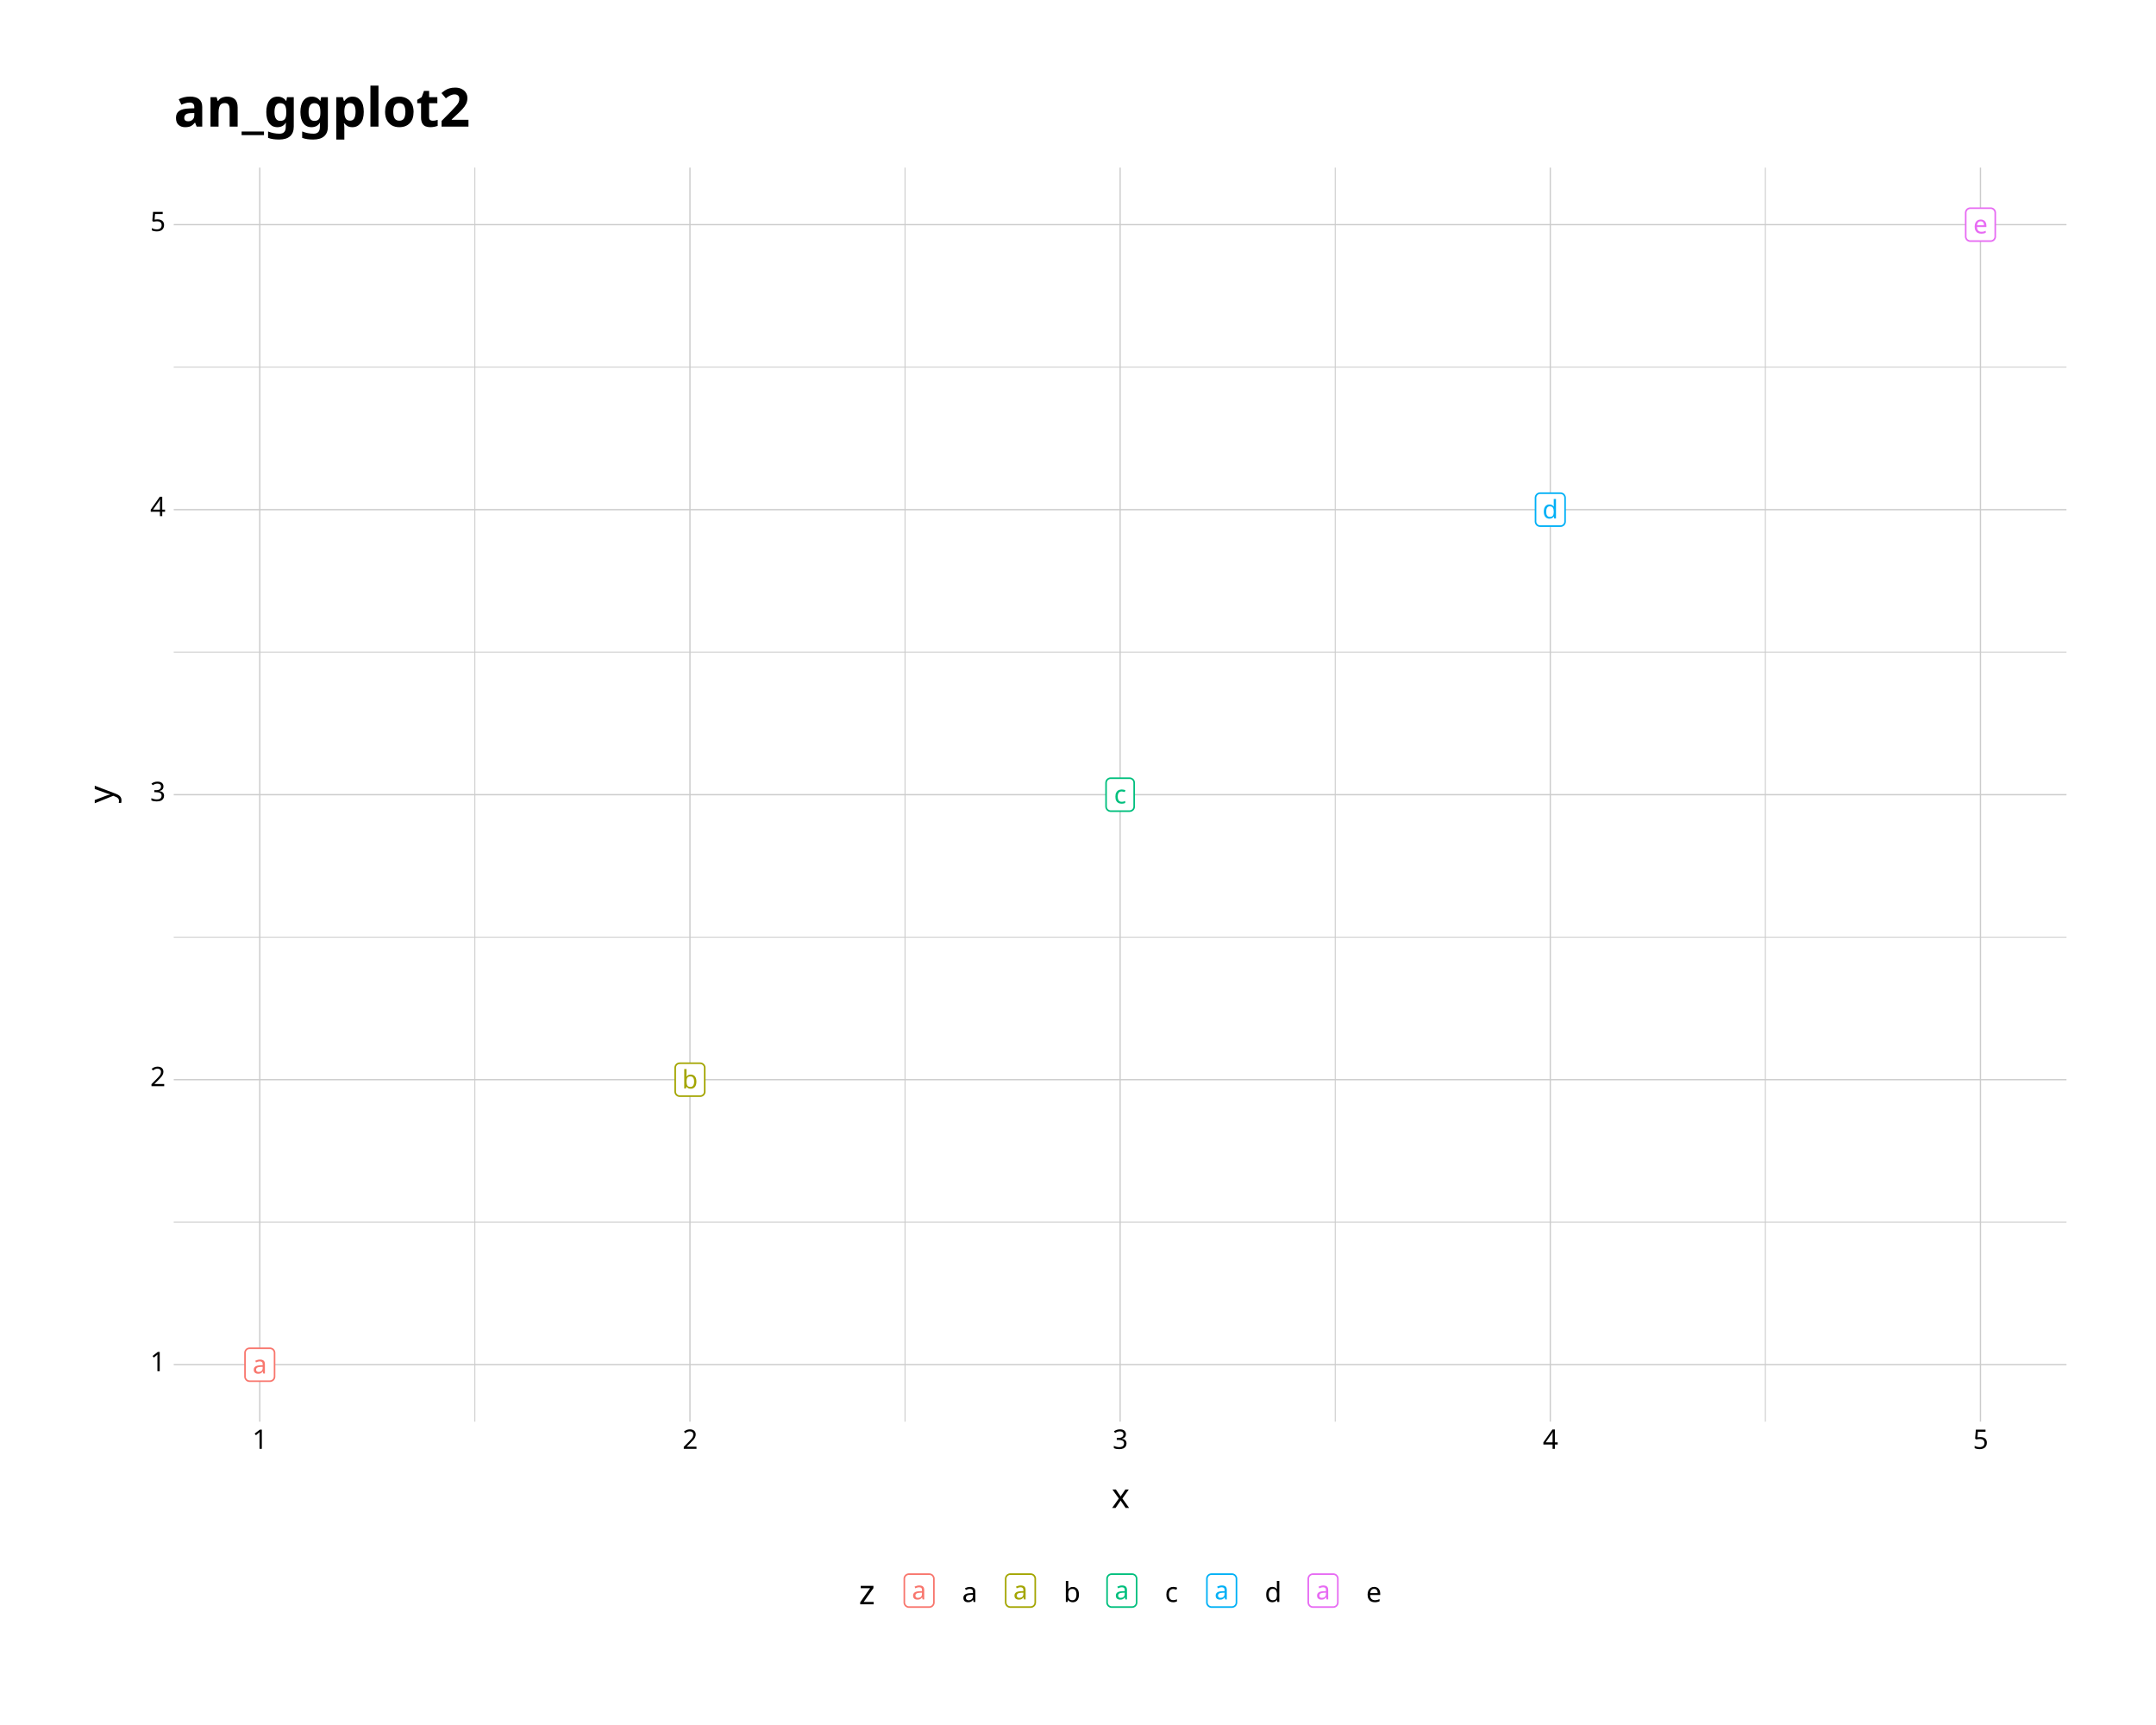
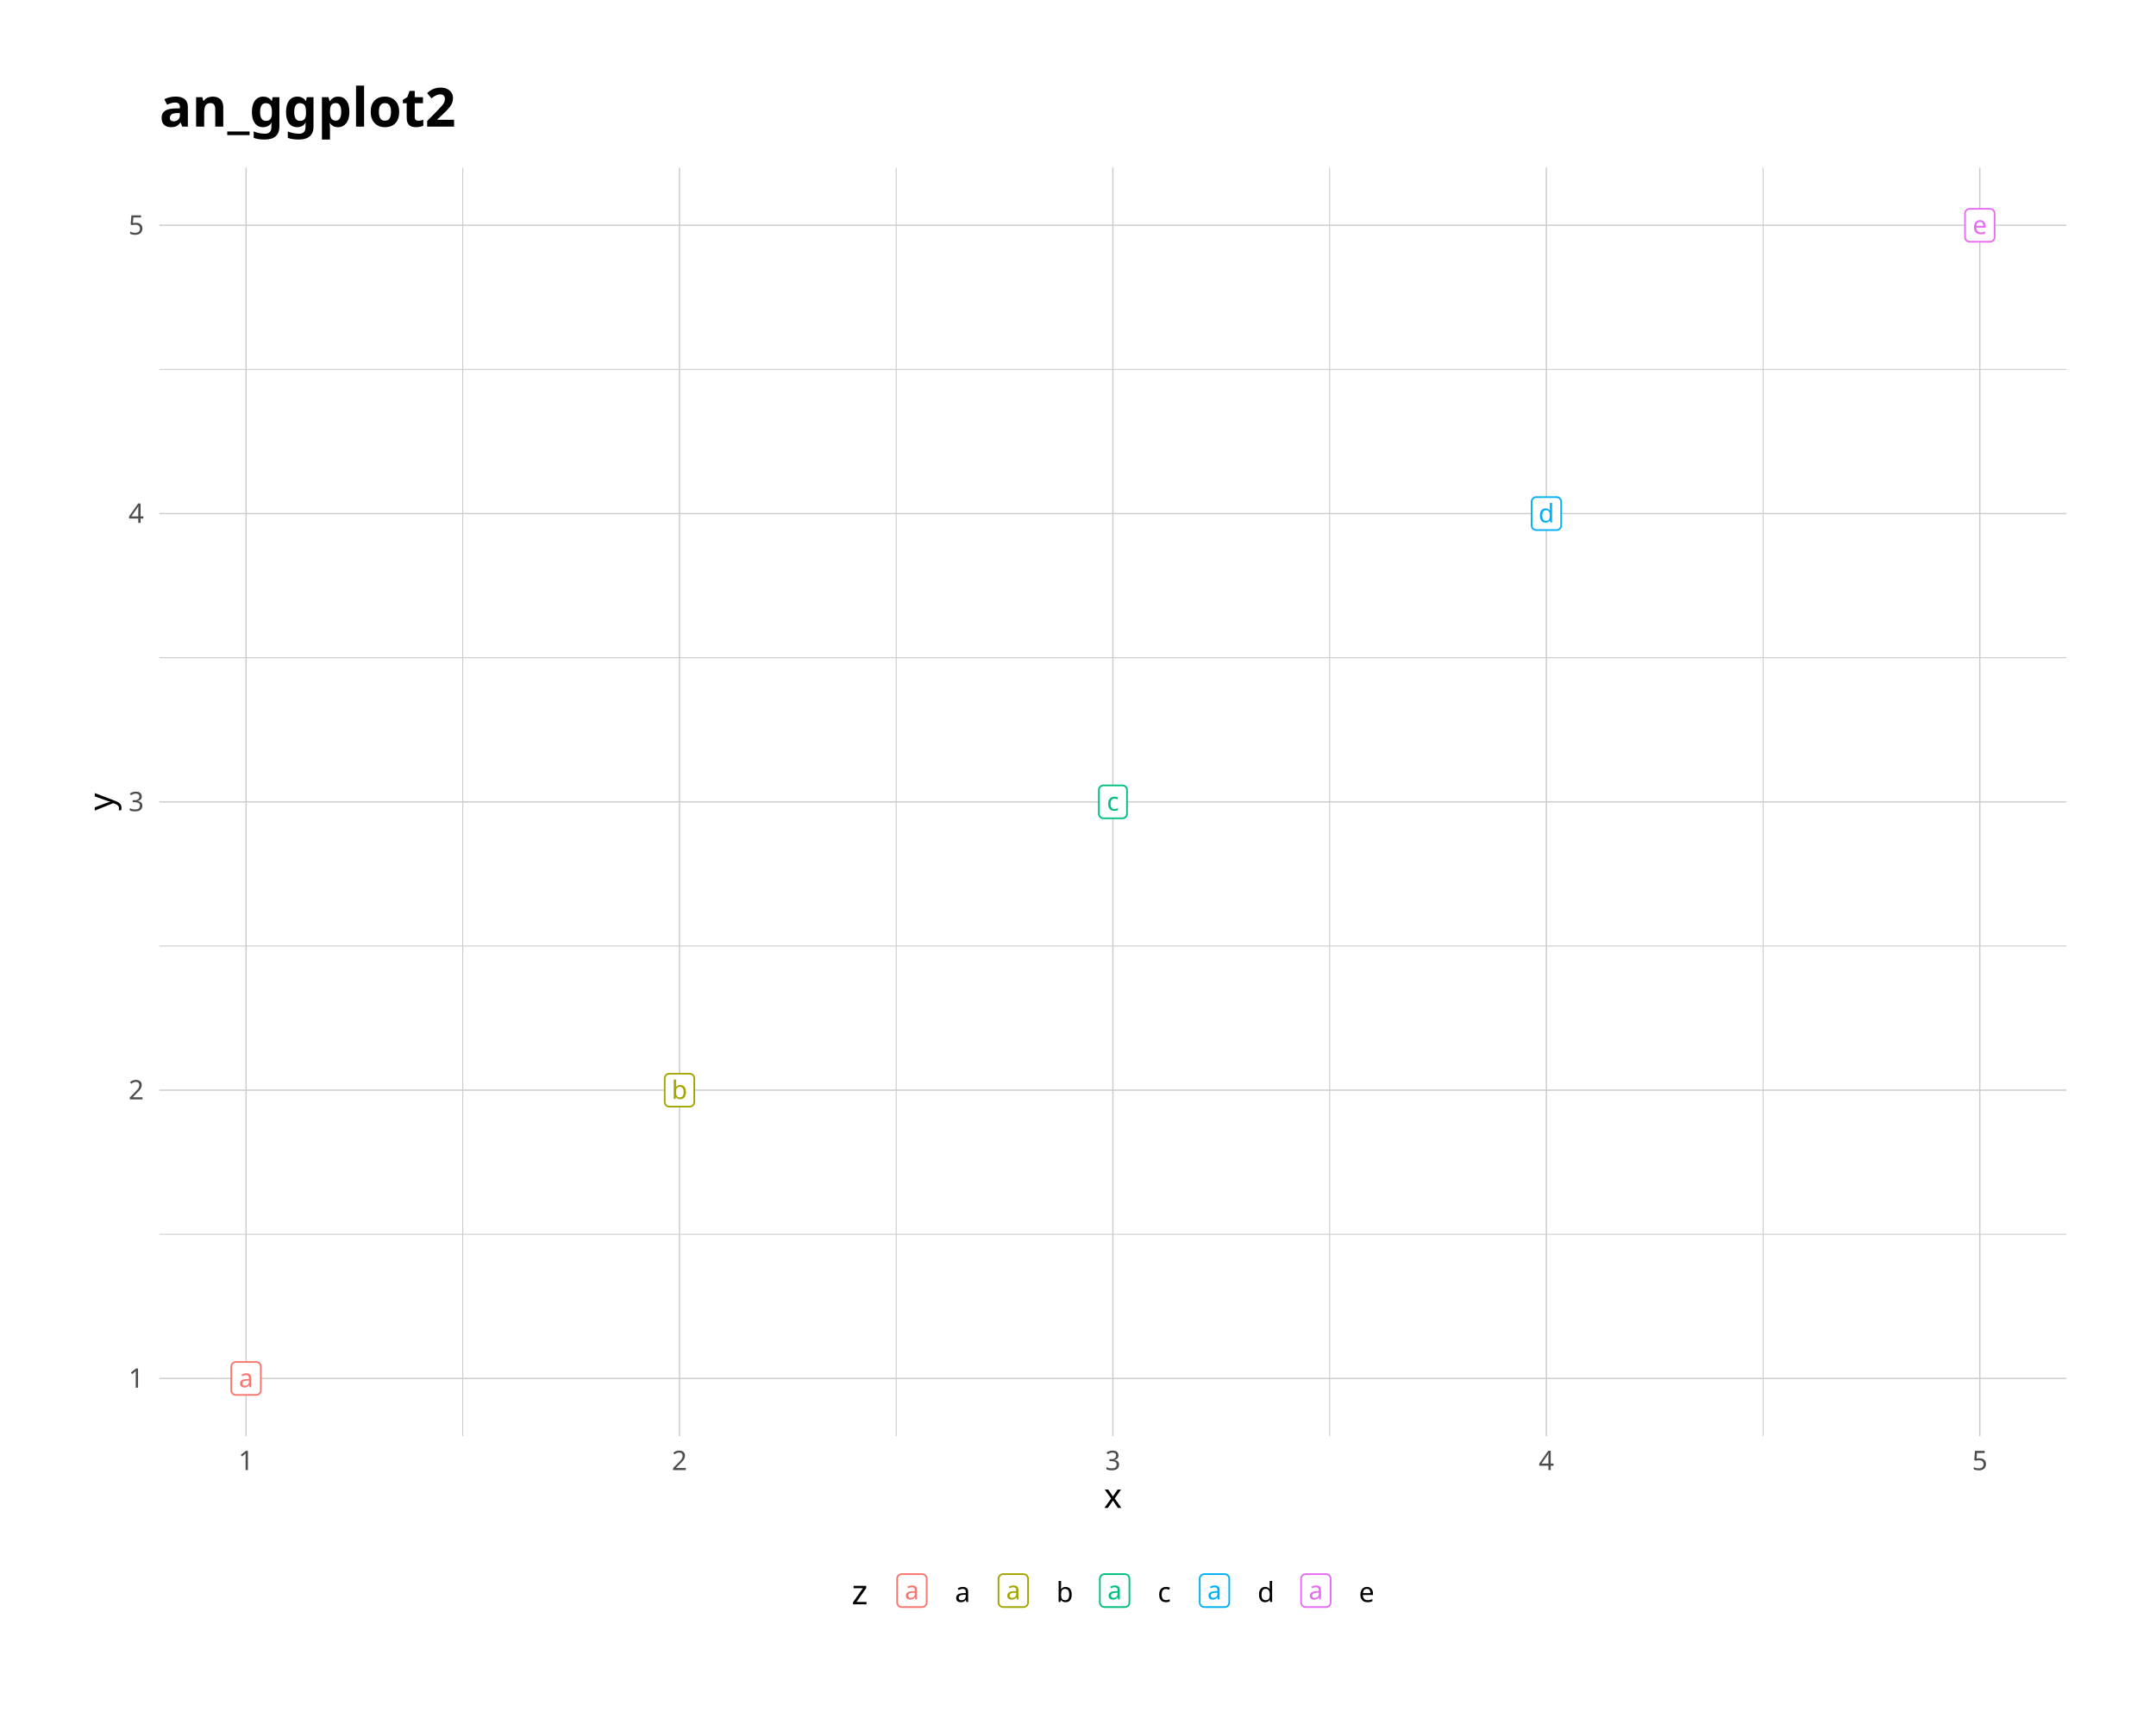
<svg xmlns="http://www.w3.org/2000/svg" class="svglite" data-engine-version="2.0" width="720.00pt" height="576.00pt" viewBox="0 0 720.00 576.00">
  <defs>
    <style type="text/css">
    .svglite line, .svglite polyline, .svglite polygon, .svglite path, .svglite rect, .svglite circle {
      fill: none;
      stroke: #000000;
      stroke-linecap: round;
      stroke-linejoin: round;
      stroke-miterlimit: 10.00;
    }
  </style>
  </defs>
  <rect width="100%" height="100%" style="stroke: none; fill: #FFFFFF;" />
  <defs>
    <clipPath id="cpMC4wMHw3MjAuMDB8MC4wMHw1NzYuMDA=">
      <rect x="0.00" y="0.00" width="720.00" height="576.00" />
    </clipPath>
  </defs>
  <g clip-path="url(#cpMC4wMHw3MjAuMDB8MC4wMHw1NzYuMDA=)">
- </g>
+     <rect x="0" y="0.00" width="720.00" height="576.00" style="stroke-width: 1.12; stroke: none; fill: #FFFFFF;" />
+   </g>
  <defs>
-     <clipPath id="cpNTguMDJ8NjkwLjExfDU1Ljk3fDQ3NC43Mw==">
-       <rect x="58.02" y="55.97" width="632.09" height="418.75" />
+     <clipPath id="cpNTMuMjJ8NjkwLjExfDU1Ljk3fDQ3OS41Mw==">
+       <rect x="53.22" y="55.97" width="636.90" height="423.56" />
    </clipPath>
  </defs>
-   <g clip-path="url(#cpNTguMDJ8NjkwLjExfDU1Ljk3fDQ3NC43Mw==)">
-     <polyline points="58.02,408.11 690.11,408.11 " style="stroke-width: 0.32; stroke: #CCCCCC; stroke-linecap: butt;" />
-     <polyline points="58.02,312.94 690.11,312.94 " style="stroke-width: 0.32; stroke: #CCCCCC; stroke-linecap: butt;" />
-     <polyline points="58.02,217.77 690.11,217.77 " style="stroke-width: 0.32; stroke: #CCCCCC; stroke-linecap: butt;" />
-     <polyline points="58.02,122.59 690.11,122.59 " style="stroke-width: 0.32; stroke: #CCCCCC; stroke-linecap: butt;" />
-     <polyline points="158.58,474.73 158.58,55.97 " style="stroke-width: 0.32; stroke: #CCCCCC; stroke-linecap: butt;" />
-     <polyline points="302.24,474.73 302.24,55.97 " style="stroke-width: 0.32; stroke: #CCCCCC; stroke-linecap: butt;" />
-     <polyline points="445.90,474.73 445.90,55.97 " style="stroke-width: 0.32; stroke: #CCCCCC; stroke-linecap: butt;" />
-     <polyline points="589.55,474.73 589.55,55.97 " style="stroke-width: 0.32; stroke: #CCCCCC; stroke-linecap: butt;" />
-     <polyline points="58.02,455.69 690.11,455.69 " style="stroke-width: 0.43; stroke: #CCCCCC; stroke-linecap: butt;" />
-     <polyline points="58.02,360.52 690.11,360.52 " style="stroke-width: 0.43; stroke: #CCCCCC; stroke-linecap: butt;" />
-     <polyline points="58.02,265.35 690.11,265.35 " style="stroke-width: 0.43; stroke: #CCCCCC; stroke-linecap: butt;" />
-     <polyline points="58.02,170.18 690.11,170.18 " style="stroke-width: 0.43; stroke: #CCCCCC; stroke-linecap: butt;" />
-     <polyline points="58.02,75.01 690.11,75.01 " style="stroke-width: 0.43; stroke: #CCCCCC; stroke-linecap: butt;" />
-     <polyline points="86.75,474.73 86.75,55.97 " style="stroke-width: 0.43; stroke: #CCCCCC; stroke-linecap: butt;" />
-     <polyline points="230.41,474.73 230.41,55.97 " style="stroke-width: 0.43; stroke: #CCCCCC; stroke-linecap: butt;" />
-     <polyline points="374.07,474.73 374.07,55.97 " style="stroke-width: 0.43; stroke: #CCCCCC; stroke-linecap: butt;" />
-     <polyline points="517.72,474.73 517.72,55.97 " style="stroke-width: 0.43; stroke: #CCCCCC; stroke-linecap: butt;" />
-     <polyline points="661.38,474.73 661.38,55.97 " style="stroke-width: 0.43; stroke: #CCCCCC; stroke-linecap: butt;" />
-     <polygon points="83.36,461.19 90.15,461.19 90.09,461.19 90.34,461.18 90.58,461.13 90.81,461.04 91.02,460.92 91.22,460.76 91.38,460.58 91.51,460.37 91.61,460.14 91.67,459.90 91.69,459.65 91.69,459.65 91.69,451.73 91.69,451.73 91.67,451.49 91.61,451.24 91.51,451.02 91.38,450.81 91.22,450.62 91.02,450.47 90.81,450.34 90.58,450.26 90.34,450.21 90.15,450.20 83.36,450.20 83.54,450.21 83.29,450.20 83.05,450.23 82.81,450.29 82.59,450.40 82.38,450.54 82.21,450.71 82.06,450.91 81.94,451.13 81.86,451.36 81.82,451.61 81.82,451.73 81.82,459.65 81.82,459.53 81.82,459.78 81.86,460.02 81.94,460.26 82.06,460.48 82.21,460.67 82.38,460.84 82.59,460.99 82.81,461.09 83.05,461.16 83.29,461.19 " style="stroke-width: 0.53; stroke: #F8766D; fill: #FFFFFF;" />
-     <text x="86.75" y="458.63" text-anchor="middle" style="font-size: 8.54px; fill: #F8766D; font-family: sans;" textLength="4.75px" lengthAdjust="spacingAndGlyphs">a</text>
-     <polygon points="227.01,366.02 233.81,366.02 233.75,366.02 233.99,366.01 234.24,365.96 234.47,365.87 234.68,365.75 234.87,365.59 235.04,365.41 235.17,365.20 235.27,364.97 235.33,364.73 235.34,364.48 235.34,364.48 235.34,356.56 235.34,356.56 235.33,356.31 235.27,356.07 235.17,355.85 235.04,355.64 234.87,355.45 234.68,355.30 234.47,355.17 234.24,355.08 233.99,355.04 233.81,355.02 227.01,355.02 227.20,355.04 226.95,355.03 226.70,355.06 226.47,355.12 226.24,355.23 226.04,355.37 225.86,355.54 225.71,355.74 225.60,355.96 225.52,356.19 225.48,356.44 225.48,356.56 225.48,364.48 225.48,364.36 225.48,364.61 225.52,364.85 225.60,365.09 225.71,365.30 225.86,365.50 226.04,365.67 226.24,365.81 226.47,365.92 226.70,365.99 226.95,366.02 " style="stroke-width: 0.53; stroke: #A3A500; fill: #FFFFFF;" />
-     <text x="230.41" y="363.46" text-anchor="middle" style="font-size: 8.54px; fill: #A3A500; font-family: sans;" textLength="4.75px" lengthAdjust="spacingAndGlyphs">b</text>
-     <polygon points="370.91,270.85 377.23,270.85 377.17,270.85 377.41,270.84 377.65,270.79 377.89,270.70 378.10,270.58 378.29,270.42 378.46,270.24 378.59,270.03 378.68,269.80 378.74,269.56 378.76,269.31 378.76,269.31 378.76,261.39 378.76,261.39 378.74,261.14 378.68,260.90 378.59,260.68 378.46,260.47 378.29,260.28 378.10,260.13 377.89,260.00 377.65,259.91 377.41,259.86 377.23,259.85 370.91,259.85 371.09,259.86 370.85,259.85 370.60,259.88 370.36,259.95 370.14,260.06 369.94,260.20 369.76,260.37 369.61,260.57 369.49,260.79 369.42,261.02 369.38,261.27 369.37,261.39 369.37,269.31 369.38,269.19 369.38,269.44 369.42,269.68 369.49,269.91 369.61,270.13 369.76,270.33 369.94,270.50 370.14,270.64 370.36,270.75 370.60,270.82 370.85,270.85 " style="stroke-width: 0.53; stroke: #00BF7D; fill: #FFFFFF;" />
-     <text x="374.07" y="268.29" text-anchor="middle" style="font-size: 8.54px; fill: #00BF7D; font-family: sans;" textLength="4.27px" lengthAdjust="spacingAndGlyphs">c</text>
-     <polygon points="514.33,175.68 521.12,175.68 521.06,175.68 521.31,175.67 521.55,175.62 521.78,175.53 521.99,175.41 522.19,175.25 522.35,175.06 522.48,174.86 522.58,174.63 522.64,174.39 522.66,174.14 522.66,174.14 522.66,166.22 522.66,166.22 522.64,165.97 522.58,165.73 522.48,165.50 522.35,165.30 522.19,165.11 521.99,164.95 521.78,164.83 521.55,164.74 521.31,164.69 521.12,164.68 514.33,164.68 514.51,164.69 514.26,164.68 514.02,164.71 513.78,164.78 513.56,164.89 513.35,165.03 513.18,165.20 513.03,165.40 512.91,165.62 512.83,165.85 512.79,166.10 512.79,166.22 512.79,174.14 512.79,174.02 512.79,174.27 512.83,174.51 512.91,174.74 513.03,174.96 513.18,175.16 513.35,175.33 513.56,175.47 513.78,175.58 514.02,175.65 514.26,175.68 " style="stroke-width: 0.53; stroke: #00B0F6; fill: #FFFFFF;" />
-     <text x="517.72" y="173.12" text-anchor="middle" style="font-size: 8.54px; fill: #00B0F6; font-family: sans;" textLength="4.75px" lengthAdjust="spacingAndGlyphs">d</text>
-     <polygon points="657.98,80.51 664.78,80.51 664.72,80.51 664.96,80.50 665.21,80.45 665.44,80.36 665.65,80.24 665.84,80.08 666.01,79.89 666.14,79.68 666.24,79.46 666.30,79.22 666.32,78.97 666.32,78.97 666.32,71.05 666.32,71.05 666.30,70.80 666.24,70.56 666.14,70.33 666.01,70.12 665.84,69.94 665.65,69.78 665.44,69.66 665.21,69.57 664.96,69.52 664.78,69.51 657.98,69.51 658.17,69.52 657.92,69.51 657.68,69.54 657.44,69.61 657.21,69.72 657.01,69.86 656.83,70.03 656.68,70.23 656.57,70.45 656.49,70.68 656.45,70.92 656.45,71.05 656.45,78.97 656.45,78.85 656.45,79.09 656.49,79.34 656.57,79.57 656.68,79.79 656.83,79.99 657.01,80.16 657.21,80.30 657.44,80.41 657.68,80.48 657.92,80.51 " style="stroke-width: 0.53; stroke: #E76BF3; fill: #FFFFFF;" />
-     <text x="661.38" y="77.95" text-anchor="middle" style="font-size: 8.54px; fill: #E76BF3; font-family: sans;" textLength="4.75px" lengthAdjust="spacingAndGlyphs">e</text>
+   <g clip-path="url(#cpNTMuMjJ8NjkwLjExfDU1Ljk3fDQ3OS41Mw==)">
+     <polyline points="53.22,412.15 690.11,412.15 " style="stroke-width: 0.32; stroke: #CCCCCC; stroke-linecap: butt;" />
+     <polyline points="53.22,315.89 690.11,315.89 " style="stroke-width: 0.32; stroke: #CCCCCC; stroke-linecap: butt;" />
+     <polyline points="53.22,219.62 690.11,219.62 " style="stroke-width: 0.32; stroke: #CCCCCC; stroke-linecap: butt;" />
+     <polyline points="53.22,123.36 690.11,123.36 " style="stroke-width: 0.32; stroke: #CCCCCC; stroke-linecap: butt;" />
+     <polyline points="154.54,479.53 154.54,55.97 " style="stroke-width: 0.32; stroke: #CCCCCC; stroke-linecap: butt;" />
+     <polyline points="299.29,479.53 299.29,55.97 " style="stroke-width: 0.32; stroke: #CCCCCC; stroke-linecap: butt;" />
+     <polyline points="444.04,479.53 444.04,55.97 " style="stroke-width: 0.32; stroke: #CCCCCC; stroke-linecap: butt;" />
+     <polyline points="588.79,479.53 588.79,55.97 " style="stroke-width: 0.32; stroke: #CCCCCC; stroke-linecap: butt;" />
+     <polyline points="53.22,460.28 690.11,460.28 " style="stroke-width: 0.43; stroke: #CCCCCC; stroke-linecap: butt;" />
+     <polyline points="53.22,364.02 690.11,364.02 " style="stroke-width: 0.43; stroke: #CCCCCC; stroke-linecap: butt;" />
+     <polyline points="53.22,267.75 690.11,267.75 " style="stroke-width: 0.43; stroke: #CCCCCC; stroke-linecap: butt;" />
+     <polyline points="53.22,171.49 690.11,171.49 " style="stroke-width: 0.43; stroke: #CCCCCC; stroke-linecap: butt;" />
+     <polyline points="53.22,75.23 690.11,75.23 " style="stroke-width: 0.43; stroke: #CCCCCC; stroke-linecap: butt;" />
+     <polyline points="82.17,479.53 82.17,55.97 " style="stroke-width: 0.43; stroke: #CCCCCC; stroke-linecap: butt;" />
+     <polyline points="226.91,479.53 226.91,55.97 " style="stroke-width: 0.43; stroke: #CCCCCC; stroke-linecap: butt;" />
+     <polyline points="371.66,479.53 371.66,55.97 " style="stroke-width: 0.43; stroke: #CCCCCC; stroke-linecap: butt;" />
+     <polyline points="516.41,479.53 516.41,55.97 " style="stroke-width: 0.43; stroke: #CCCCCC; stroke-linecap: butt;" />
+     <polyline points="661.16,479.53 661.16,55.97 " style="stroke-width: 0.43; stroke: #CCCCCC; stroke-linecap: butt;" />
+     <polygon points="78.77,465.78 85.56,465.78 85.50,465.78 85.75,465.77 85.99,465.72 86.22,465.63 86.44,465.51 86.63,465.35 86.79,465.17 86.92,464.96 87.02,464.73 87.08,464.49 87.10,464.24 87.10,464.24 87.10,456.32 87.10,456.32 87.08,456.07 87.02,455.83 86.92,455.61 86.79,455.40 86.63,455.21 86.44,455.06 86.22,454.93 85.99,454.84 85.75,454.79 85.56,454.78 78.77,454.78 78.95,454.79 78.71,454.78 78.46,454.81 78.22,454.88 78.00,454.99 77.80,455.13 77.62,455.30 77.47,455.50 77.35,455.72 77.28,455.95 77.24,456.20 77.23,456.32 77.23,464.24 77.24,464.12 77.24,464.37 77.28,464.61 77.35,464.85 77.47,465.06 77.62,465.26 77.80,465.43 78.00,465.57 78.22,465.68 78.46,465.75 78.71,465.78 " style="stroke-width: 0.56; stroke: #F8766D; fill: #FFFFFF;" />
+     <text x="82.17" y="463.22" text-anchor="middle" style="font-size: 8.54px; fill: #F8766D; font-family: sans;" textLength="4.75px" lengthAdjust="spacingAndGlyphs">a</text>
+     <polygon points="223.52,369.52 230.31,369.52 230.25,369.51 230.50,369.50 230.74,369.46 230.97,369.37 231.19,369.24 231.38,369.09 231.54,368.90 231.67,368.69 231.77,368.47 231.83,368.23 231.85,367.98 231.85,367.98 231.85,360.06 231.85,360.06 231.83,359.81 231.77,359.57 231.67,359.34 231.54,359.13 231.38,358.95 231.19,358.79 230.97,358.67 230.74,358.58 230.50,358.53 230.31,358.52 223.52,358.52 223.70,358.53 223.45,358.52 223.21,358.55 222.97,358.62 222.75,358.73 222.54,358.87 222.37,359.04 222.22,359.24 222.10,359.45 222.02,359.69 221.98,359.93 221.98,360.06 221.98,367.98 221.98,367.86 221.98,368.10 222.02,368.35 222.10,368.58 222.22,368.80 222.37,369.00 222.54,369.17 222.75,369.31 222.97,369.42 223.21,369.48 223.45,369.51 " style="stroke-width: 0.56; stroke: #A3A500; fill: #FFFFFF;" />
+     <text x="226.91" y="366.96" text-anchor="middle" style="font-size: 8.54px; fill: #A3A500; font-family: sans;" textLength="4.75px" lengthAdjust="spacingAndGlyphs">b</text>
+     <polygon points="368.50,273.25 374.82,273.25 374.76,273.25 375.01,273.24 375.25,273.19 375.48,273.10 375.70,272.98 375.89,272.82 376.05,272.64 376.18,272.43 376.28,272.20 376.34,271.96 376.36,271.72 376.36,271.72 376.36,263.79 376.36,263.79 376.34,263.55 376.28,263.31 376.18,263.08 376.05,262.87 375.89,262.69 375.70,262.53 375.48,262.40 375.25,262.32 375.01,262.27 374.82,262.26 368.50,262.26 368.69,262.27 368.44,262.26 368.20,262.29 367.96,262.36 367.74,262.46 367.53,262.60 367.35,262.77 367.21,262.97 367.09,263.19 367.01,263.43 366.97,263.67 366.97,263.79 366.97,271.72 366.97,271.59 366.97,271.84 367.01,272.08 367.09,272.32 367.21,272.54 367.35,272.73 367.53,272.91 367.74,273.05 367.96,273.15 368.20,273.22 368.44,273.25 " style="stroke-width: 0.56; stroke: #00BF7D; fill: #FFFFFF;" />
+     <text x="371.66" y="270.69" text-anchor="middle" style="font-size: 8.54px; fill: #00BF7D; font-family: sans;" textLength="4.27px" lengthAdjust="spacingAndGlyphs">c</text>
+     <polygon points="513.01,176.99 519.81,176.99 519.75,176.99 520.00,176.98 520.24,176.93 520.47,176.84 520.68,176.72 520.88,176.56 521.04,176.38 521.17,176.17 521.27,175.94 521.33,175.70 521.35,175.45 521.35,175.45 521.35,167.53 521.35,167.53 521.33,167.28 521.27,167.04 521.17,166.82 521.04,166.61 520.88,166.42 520.68,166.27 520.47,166.14 520.24,166.05 520.00,166.00 519.81,165.99 513.01,165.99 513.20,166.00 512.95,165.99 512.71,166.02 512.47,166.09 512.25,166.20 512.04,166.34 511.86,166.51 511.72,166.71 511.60,166.93 511.52,167.16 511.48,167.41 511.48,167.53 511.48,175.45 511.48,175.33 511.48,175.58 511.52,175.82 511.60,176.05 511.72,176.27 511.86,176.47 512.04,176.64 512.25,176.78 512.47,176.89 512.71,176.96 512.95,176.99 " style="stroke-width: 0.56; stroke: #00B0F6; fill: #FFFFFF;" />
+     <text x="516.41" y="174.43" text-anchor="middle" style="font-size: 8.54px; fill: #00B0F6; font-family: sans;" textLength="4.75px" lengthAdjust="spacingAndGlyphs">d</text>
+     <polygon points="657.76,80.73 664.56,80.73 664.50,80.72 664.75,80.71 664.99,80.66 665.22,80.58 665.43,80.45 665.62,80.30 665.79,80.11 665.92,79.90 666.02,79.68 666.08,79.44 666.10,79.19 666.10,79.19 666.10,71.27 666.10,71.27 666.08,71.02 666.02,70.78 665.92,70.55 665.79,70.34 665.62,70.16 665.43,70.00 665.22,69.88 664.99,69.79 664.75,69.74 664.56,69.73 657.76,69.73 657.95,69.74 657.70,69.73 657.46,69.76 657.22,69.83 657.00,69.94 656.79,70.08 656.61,70.25 656.47,70.44 656.35,70.66 656.27,70.90 656.23,71.14 656.23,71.27 656.23,79.19 656.23,79.07 656.23,79.31 656.27,79.56 656.35,79.79 656.47,80.01 656.61,80.21 656.79,80.38 657.00,80.52 657.22,80.63 657.46,80.69 657.70,80.72 " style="stroke-width: 0.56; stroke: #E76BF3; fill: #FFFFFF;" />
+     <text x="661.16" y="78.16" text-anchor="middle" style="font-size: 8.54px; fill: #E76BF3; font-family: sans;" textLength="4.75px" lengthAdjust="spacingAndGlyphs">e</text>
  </g>
  <g clip-path="url(#cpMC4wMHw3MjAuMDB8MC4wMHw1NzYuMDA=)">
-     <text x="50.15" y="457.86" style="font-size: 9.00px; font-family: sans;" textLength="5.01px" lengthAdjust="spacingAndGlyphs">1</text>
-     <text x="50.15" y="362.68" style="font-size: 9.00px; font-family: sans;" textLength="5.01px" lengthAdjust="spacingAndGlyphs">2</text>
-     <text x="50.15" y="267.51" style="font-size: 9.00px; font-family: sans;" textLength="5.01px" lengthAdjust="spacingAndGlyphs">3</text>
-     <text x="50.15" y="172.34" style="font-size: 9.00px; font-family: sans;" textLength="5.01px" lengthAdjust="spacingAndGlyphs">4</text>
-     <text x="50.15" y="77.17" style="font-size: 9.00px; font-family: sans;" textLength="5.01px" lengthAdjust="spacingAndGlyphs">5</text>
-     <text x="84.25" y="483.79" style="font-size: 9.00px; font-family: sans;" textLength="5.01px" lengthAdjust="spacingAndGlyphs">1</text>
-     <text x="227.91" y="483.79" style="font-size: 9.00px; font-family: sans;" textLength="5.01px" lengthAdjust="spacingAndGlyphs">2</text>
-     <text x="371.56" y="483.79" style="font-size: 9.00px; font-family: sans;" textLength="5.01px" lengthAdjust="spacingAndGlyphs">3</text>
-     <text x="515.22" y="483.79" style="font-size: 9.00px; font-family: sans;" textLength="5.01px" lengthAdjust="spacingAndGlyphs">4</text>
-     <text x="658.88" y="483.79" style="font-size: 9.00px; font-family: sans;" textLength="5.01px" lengthAdjust="spacingAndGlyphs">5</text>
-     <text x="371.19" y="503.53" style="font-size: 11.50px; font-family: sans;" textLength="5.75px" lengthAdjust="spacingAndGlyphs">x</text>
-     <text transform="translate(37.80,268.23) rotate(-90)" style="font-size: 11.50px; font-family: sans;" textLength="5.75px" lengthAdjust="spacingAndGlyphs">y</text>
-     <text x="286.81" y="535.70" style="font-size: 11.50px; font-family: sans;" textLength="5.75px" lengthAdjust="spacingAndGlyphs">z</text>
-     <polygon points="303.54,536.62 310.33,536.62 310.27,536.62 310.52,536.61 310.76,536.56 310.99,536.47 311.21,536.35 311.40,536.19 311.56,536.01 311.69,535.80 311.79,535.57 311.85,535.33 311.87,535.08 311.87,535.08 311.87,527.16 311.87,527.16 311.85,526.91 311.79,526.67 311.69,526.45 311.56,526.24 311.40,526.05 311.21,525.89 310.99,525.77 310.76,525.68 310.52,525.63 310.33,525.62 303.54,525.62 303.72,525.63 303.47,525.62 303.23,525.65 302.99,525.72 302.77,525.83 302.56,525.97 302.39,526.14 302.24,526.34 302.12,526.56 302.04,526.79 302.00,527.04 302.00,527.16 302.00,535.08 302.00,534.96 302.00,535.21 302.04,535.45 302.12,535.68 302.24,535.90 302.39,536.10 302.56,536.27 302.77,536.41 302.99,536.52 303.23,536.59 303.47,536.62 " style="stroke-width: 0.53; stroke: #F8766D; fill: #FFFFFF;" />
-     <text x="306.93" y="534.06" text-anchor="middle" style="font-size: 8.54px; fill: #F8766D; font-family: sans;" textLength="4.75px" lengthAdjust="spacingAndGlyphs">a</text>
-     <polygon points="337.39,536.62 344.19,536.62 344.12,536.62 344.37,536.61 344.61,536.56 344.85,536.47 345.06,536.35 345.25,536.19 345.41,536.01 345.55,535.80 345.64,535.57 345.70,535.33 345.72,535.08 345.72,535.08 345.72,527.16 345.72,527.16 345.70,526.91 345.64,526.67 345.55,526.45 345.41,526.24 345.25,526.05 345.06,525.89 344.85,525.77 344.61,525.68 344.37,525.63 344.19,525.62 337.39,525.62 337.58,525.63 337.33,525.62 337.08,525.65 336.85,525.72 336.62,525.83 336.42,525.97 336.24,526.14 336.09,526.34 335.98,526.56 335.90,526.79 335.86,527.04 335.85,527.16 335.85,535.08 335.86,534.96 335.86,535.21 335.90,535.45 335.98,535.68 336.09,535.90 336.24,536.10 336.42,536.27 336.62,536.41 336.85,536.52 337.08,536.59 337.33,536.62 " style="stroke-width: 0.53; stroke: #A3A500; fill: #FFFFFF;" />
-     <text x="340.79" y="534.06" text-anchor="middle" style="font-size: 8.54px; fill: #A3A500; font-family: sans;" textLength="4.75px" lengthAdjust="spacingAndGlyphs">a</text>
-     <polygon points="371.24,536.62 378.04,536.62 377.98,536.62 378.23,536.61 378.47,536.56 378.70,536.47 378.91,536.35 379.11,536.19 379.27,536.01 379.40,535.80 379.50,535.57 379.56,535.33 379.58,535.08 379.58,535.08 379.58,527.16 379.58,527.16 379.56,526.91 379.50,526.67 379.40,526.45 379.27,526.24 379.11,526.05 378.91,525.89 378.70,525.77 378.47,525.68 378.23,525.63 378.04,525.62 371.24,525.62 371.43,525.63 371.18,525.62 370.94,525.65 370.70,525.72 370.48,525.83 370.27,525.97 370.09,526.14 369.95,526.34 369.83,526.56 369.75,526.79 369.71,527.04 369.71,527.16 369.71,535.08 369.71,534.96 369.71,535.21 369.75,535.45 369.83,535.68 369.95,535.90 370.09,536.10 370.27,536.27 370.48,536.41 370.70,536.52 370.94,536.59 371.18,536.62 " style="stroke-width: 0.53; stroke: #00BF7D; fill: #FFFFFF;" />
-     <text x="374.64" y="534.06" text-anchor="middle" style="font-size: 8.54px; fill: #00BF7D; font-family: sans;" textLength="4.75px" lengthAdjust="spacingAndGlyphs">a</text>
-     <polygon points="404.59,536.62 411.38,536.62 411.32,536.62 411.57,536.61 411.81,536.56 412.04,536.47 412.25,536.35 412.45,536.19 412.61,536.01 412.74,535.80 412.84,535.57 412.90,535.33 412.92,535.08 412.92,535.08 412.92,527.16 412.92,527.16 412.90,526.91 412.84,526.67 412.74,526.45 412.61,526.24 412.45,526.05 412.25,525.89 412.04,525.77 411.81,525.68 411.57,525.63 411.38,525.62 404.59,525.62 404.77,525.63 404.52,525.62 404.28,525.65 404.04,525.72 403.82,525.83 403.61,525.97 403.44,526.14 403.29,526.34 403.17,526.56 403.09,526.79 403.05,527.04 403.05,527.16 403.05,535.08 403.05,534.96 403.05,535.21 403.09,535.45 403.17,535.68 403.29,535.90 403.44,536.10 403.61,536.27 403.82,536.41 404.04,536.52 404.28,536.59 404.52,536.62 " style="stroke-width: 0.53; stroke: #00B0F6; fill: #FFFFFF;" />
-     <text x="407.98" y="534.06" text-anchor="middle" style="font-size: 8.54px; fill: #00B0F6; font-family: sans;" textLength="4.75px" lengthAdjust="spacingAndGlyphs">a</text>
-     <polygon points="438.44,536.62 445.24,536.62 445.17,536.62 445.42,536.61 445.66,536.56 445.89,536.47 446.11,536.35 446.30,536.19 446.46,536.01 446.60,535.80 446.69,535.57 446.75,535.33 446.77,535.08 446.77,535.08 446.77,527.16 446.77,527.16 446.75,526.91 446.69,526.67 446.60,526.45 446.46,526.24 446.30,526.05 446.11,525.89 445.89,525.77 445.66,525.68 445.42,525.63 445.24,525.62 438.44,525.62 438.62,525.63 438.38,525.62 438.13,525.65 437.89,525.72 437.67,525.83 437.47,525.97 437.29,526.14 437.14,526.34 437.03,526.56 436.95,526.79 436.91,527.04 436.90,527.16 436.90,535.08 436.91,534.96 436.91,535.21 436.95,535.45 437.03,535.68 437.14,535.90 437.29,536.10 437.47,536.27 437.67,536.41 437.89,536.52 438.13,536.59 438.38,536.62 " style="stroke-width: 0.53; stroke: #E76BF3; fill: #FFFFFF;" />
-     <text x="441.84" y="534.06" text-anchor="middle" style="font-size: 8.54px; fill: #E76BF3; font-family: sans;" textLength="4.75px" lengthAdjust="spacingAndGlyphs">a</text>
-     <text x="321.30" y="534.91" style="font-size: 9.20px; font-family: sans;" textLength="5.12px" lengthAdjust="spacingAndGlyphs">a</text>
-     <text x="355.16" y="534.91" style="font-size: 9.20px; font-family: sans;" textLength="5.12px" lengthAdjust="spacingAndGlyphs">b</text>
-     <text x="389.01" y="534.91" style="font-size: 9.20px; font-family: sans;" textLength="4.60px" lengthAdjust="spacingAndGlyphs">c</text>
-     <text x="422.35" y="534.91" style="font-size: 9.20px; font-family: sans;" textLength="5.12px" lengthAdjust="spacingAndGlyphs">d</text>
-     <text x="456.21" y="534.91" style="font-size: 9.20px; font-family: sans;" textLength="5.12px" lengthAdjust="spacingAndGlyphs">e</text>
-     <text x="58.02" y="42.28" style="font-size: 18.00px; font-weight: bold; font-family: sans;" textLength="89.09px" lengthAdjust="spacingAndGlyphs">an_ggplot2</text>
+     <text x="48.06" y="463.38" text-anchor="end" style="font-size: 9.00px; fill: #4D4D4D; font-family: sans;" textLength="5.01px" lengthAdjust="spacingAndGlyphs">1</text>
+     <text x="48.06" y="367.11" text-anchor="end" style="font-size: 9.00px; fill: #4D4D4D; font-family: sans;" textLength="5.01px" lengthAdjust="spacingAndGlyphs">2</text>
+     <text x="48.06" y="270.85" text-anchor="end" style="font-size: 9.00px; fill: #4D4D4D; font-family: sans;" textLength="5.01px" lengthAdjust="spacingAndGlyphs">3</text>
+     <text x="48.06" y="174.59" text-anchor="end" style="font-size: 9.00px; fill: #4D4D4D; font-family: sans;" textLength="5.01px" lengthAdjust="spacingAndGlyphs">4</text>
+     <text x="48.06" y="78.32" text-anchor="end" style="font-size: 9.00px; fill: #4D4D4D; font-family: sans;" textLength="5.01px" lengthAdjust="spacingAndGlyphs">5</text>
+     <text x="82.17" y="490.88" text-anchor="middle" style="font-size: 9.00px; fill: #4D4D4D; font-family: sans;" textLength="5.01px" lengthAdjust="spacingAndGlyphs">1</text>
+     <text x="226.91" y="490.88" text-anchor="middle" style="font-size: 9.00px; fill: #4D4D4D; font-family: sans;" textLength="5.01px" lengthAdjust="spacingAndGlyphs">2</text>
+     <text x="371.66" y="490.88" text-anchor="middle" style="font-size: 9.00px; fill: #4D4D4D; font-family: sans;" textLength="5.01px" lengthAdjust="spacingAndGlyphs">3</text>
+     <text x="516.41" y="490.88" text-anchor="middle" style="font-size: 9.00px; fill: #4D4D4D; font-family: sans;" textLength="5.01px" lengthAdjust="spacingAndGlyphs">4</text>
+     <text x="661.16" y="490.88" text-anchor="middle" style="font-size: 9.00px; fill: #4D4D4D; font-family: sans;" textLength="5.01px" lengthAdjust="spacingAndGlyphs">5</text>
+     <text x="371.66" y="503.53" text-anchor="middle" style="font-size: 11.50px; font-family: sans;" textLength="5.75px" lengthAdjust="spacingAndGlyphs">x</text>
+     <text transform="translate(37.80,267.75) rotate(-90)" text-anchor="middle" style="font-size: 11.50px; font-family: sans;" textLength="5.75px" lengthAdjust="spacingAndGlyphs">y</text>
+     <text x="284.41" y="535.70" style="font-size: 11.50px; font-family: sans;" textLength="5.75px" lengthAdjust="spacingAndGlyphs">z</text>
+     <polygon points="301.13,536.62 307.93,536.62 307.87,536.62 308.11,536.61 308.36,536.56 308.59,536.47 308.80,536.35 308.99,536.19 309.16,536.01 309.29,535.80 309.39,535.57 309.45,535.33 309.47,535.08 309.47,535.08 309.47,527.16 309.47,527.16 309.45,526.91 309.39,526.67 309.29,526.45 309.16,526.24 308.99,526.05 308.80,525.89 308.59,525.77 308.36,525.68 308.11,525.63 307.93,525.62 301.13,525.62 301.32,525.63 301.07,525.62 300.83,525.65 300.59,525.72 300.36,525.83 300.16,525.97 299.98,526.14 299.83,526.34 299.72,526.56 299.64,526.79 299.60,527.04 299.60,527.16 299.60,535.08 299.60,534.96 299.60,535.21 299.64,535.45 299.72,535.68 299.83,535.90 299.98,536.10 300.16,536.27 300.36,536.41 300.59,536.52 300.83,536.59 301.07,536.62 " style="stroke-width: 0.56; stroke: #F8766D; fill: #FFFFFF;" />
+     <text x="304.53" y="534.06" text-anchor="middle" style="font-size: 8.54px; fill: #F8766D; font-family: sans;" textLength="4.75px" lengthAdjust="spacingAndGlyphs">a</text>
+     <polygon points="334.99,536.62 341.78,536.62 341.72,536.62 341.97,536.61 342.21,536.56 342.44,536.47 342.66,536.35 342.85,536.19 343.01,536.01 343.14,535.80 343.24,535.57 343.30,535.33 343.32,535.08 343.32,535.08 343.32,527.16 343.32,527.16 343.30,526.91 343.24,526.67 343.14,526.45 343.01,526.24 342.85,526.05 342.66,525.89 342.44,525.77 342.21,525.68 341.97,525.63 341.78,525.62 334.99,525.62 335.17,525.63 334.93,525.62 334.68,525.65 334.44,525.72 334.22,525.83 334.02,525.97 333.84,526.14 333.69,526.34 333.57,526.56 333.50,526.79 333.46,527.04 333.45,527.16 333.45,535.08 333.46,534.96 333.46,535.21 333.50,535.45 333.57,535.68 333.69,535.90 333.84,536.10 334.02,536.27 334.22,536.41 334.44,536.52 334.68,536.59 334.93,536.62 " style="stroke-width: 0.56; stroke: #A3A500; fill: #FFFFFF;" />
+     <text x="338.39" y="534.06" text-anchor="middle" style="font-size: 8.54px; fill: #A3A500; font-family: sans;" textLength="4.75px" lengthAdjust="spacingAndGlyphs">a</text>
+     <polygon points="368.84,536.62 375.64,536.62 375.58,536.62 375.82,536.61 376.06,536.56 376.30,536.47 376.51,536.35 376.70,536.19 376.87,536.01 377.00,535.80 377.09,535.57 377.15,535.33 377.17,535.08 377.17,535.08 377.17,527.16 377.17,527.16 377.15,526.91 377.09,526.67 377.00,526.45 376.87,526.24 376.70,526.05 376.51,525.89 376.30,525.77 376.06,525.68 375.82,525.63 375.64,525.62 368.84,525.62 369.03,525.63 368.78,525.62 368.53,525.65 368.30,525.72 368.07,525.83 367.87,525.97 367.69,526.14 367.54,526.34 367.43,526.56 367.35,526.79 367.31,527.04 367.30,527.16 367.30,535.08 367.31,534.96 367.31,535.21 367.35,535.45 367.43,535.68 367.54,535.90 367.69,536.10 367.87,536.27 368.07,536.41 368.30,536.52 368.53,536.59 368.78,536.62 " style="stroke-width: 0.56; stroke: #00BF7D; fill: #FFFFFF;" />
+     <text x="372.24" y="534.06" text-anchor="middle" style="font-size: 8.54px; fill: #00BF7D; font-family: sans;" textLength="4.75px" lengthAdjust="spacingAndGlyphs">a</text>
+     <polygon points="402.18,536.62 408.98,536.62 408.92,536.62 409.16,536.61 409.41,536.56 409.64,536.47 409.85,536.35 410.04,536.19 410.21,536.01 410.34,535.80 410.44,535.57 410.49,535.33 410.51,535.08 410.51,535.08 410.51,527.16 410.51,527.16 410.49,526.91 410.44,526.67 410.34,526.45 410.21,526.24 410.04,526.05 409.85,525.89 409.64,525.77 409.41,525.68 409.16,525.63 408.98,525.62 402.18,525.62 402.37,525.63 402.12,525.62 401.87,525.65 401.64,525.72 401.41,525.83 401.21,525.97 401.03,526.14 400.88,526.34 400.77,526.56 400.69,526.79 400.65,527.04 400.65,527.16 400.65,535.08 400.65,534.96 400.65,535.21 400.69,535.45 400.77,535.68 400.88,535.90 401.03,536.10 401.21,536.27 401.41,536.41 401.64,536.52 401.87,536.59 402.12,536.62 " style="stroke-width: 0.56; stroke: #00B0F6; fill: #FFFFFF;" />
+     <text x="405.58" y="534.06" text-anchor="middle" style="font-size: 8.54px; fill: #00B0F6; font-family: sans;" textLength="4.75px" lengthAdjust="spacingAndGlyphs">a</text>
+     <polygon points="436.04,536.62 442.83,536.62 442.77,536.62 443.02,536.61 443.26,536.56 443.49,536.47 443.70,536.35 443.90,536.19 444.06,536.01 444.19,535.80 444.29,535.57 444.35,535.33 444.37,535.08 444.37,535.08 444.37,527.16 444.37,527.16 444.35,526.91 444.29,526.67 444.19,526.45 444.06,526.24 443.90,526.05 443.70,525.89 443.49,525.77 443.26,525.68 443.02,525.63 442.83,525.62 436.04,525.62 436.22,525.63 435.97,525.62 435.73,525.65 435.49,525.72 435.27,525.83 435.06,525.97 434.89,526.14 434.74,526.34 434.62,526.56 434.54,526.79 434.50,527.04 434.50,527.16 434.50,535.08 434.50,534.96 434.50,535.21 434.54,535.45 434.62,535.68 434.74,535.90 434.89,536.10 435.06,536.27 435.27,536.41 435.49,536.52 435.73,536.59 435.97,536.62 " style="stroke-width: 0.56; stroke: #E76BF3; fill: #FFFFFF;" />
+     <text x="439.43" y="534.06" text-anchor="middle" style="font-size: 8.54px; fill: #E76BF3; font-family: sans;" textLength="4.75px" lengthAdjust="spacingAndGlyphs">a</text>
+     <text x="318.90" y="534.91" style="font-size: 9.20px; font-family: sans;" textLength="5.12px" lengthAdjust="spacingAndGlyphs">a</text>
+     <text x="352.75" y="534.91" style="font-size: 9.20px; font-family: sans;" textLength="5.12px" lengthAdjust="spacingAndGlyphs">b</text>
+     <text x="386.61" y="534.91" style="font-size: 9.20px; font-family: sans;" textLength="4.60px" lengthAdjust="spacingAndGlyphs">c</text>
+     <text x="419.95" y="534.91" style="font-size: 9.20px; font-family: sans;" textLength="5.12px" lengthAdjust="spacingAndGlyphs">d</text>
+     <text x="453.80" y="534.91" style="font-size: 9.20px; font-family: sans;" textLength="5.12px" lengthAdjust="spacingAndGlyphs">e</text>
+     <text x="53.22" y="42.28" style="font-size: 18.00px; font-weight: bold; font-family: sans;" textLength="89.09px" lengthAdjust="spacingAndGlyphs">an_ggplot2</text>
  </g>
</svg>
